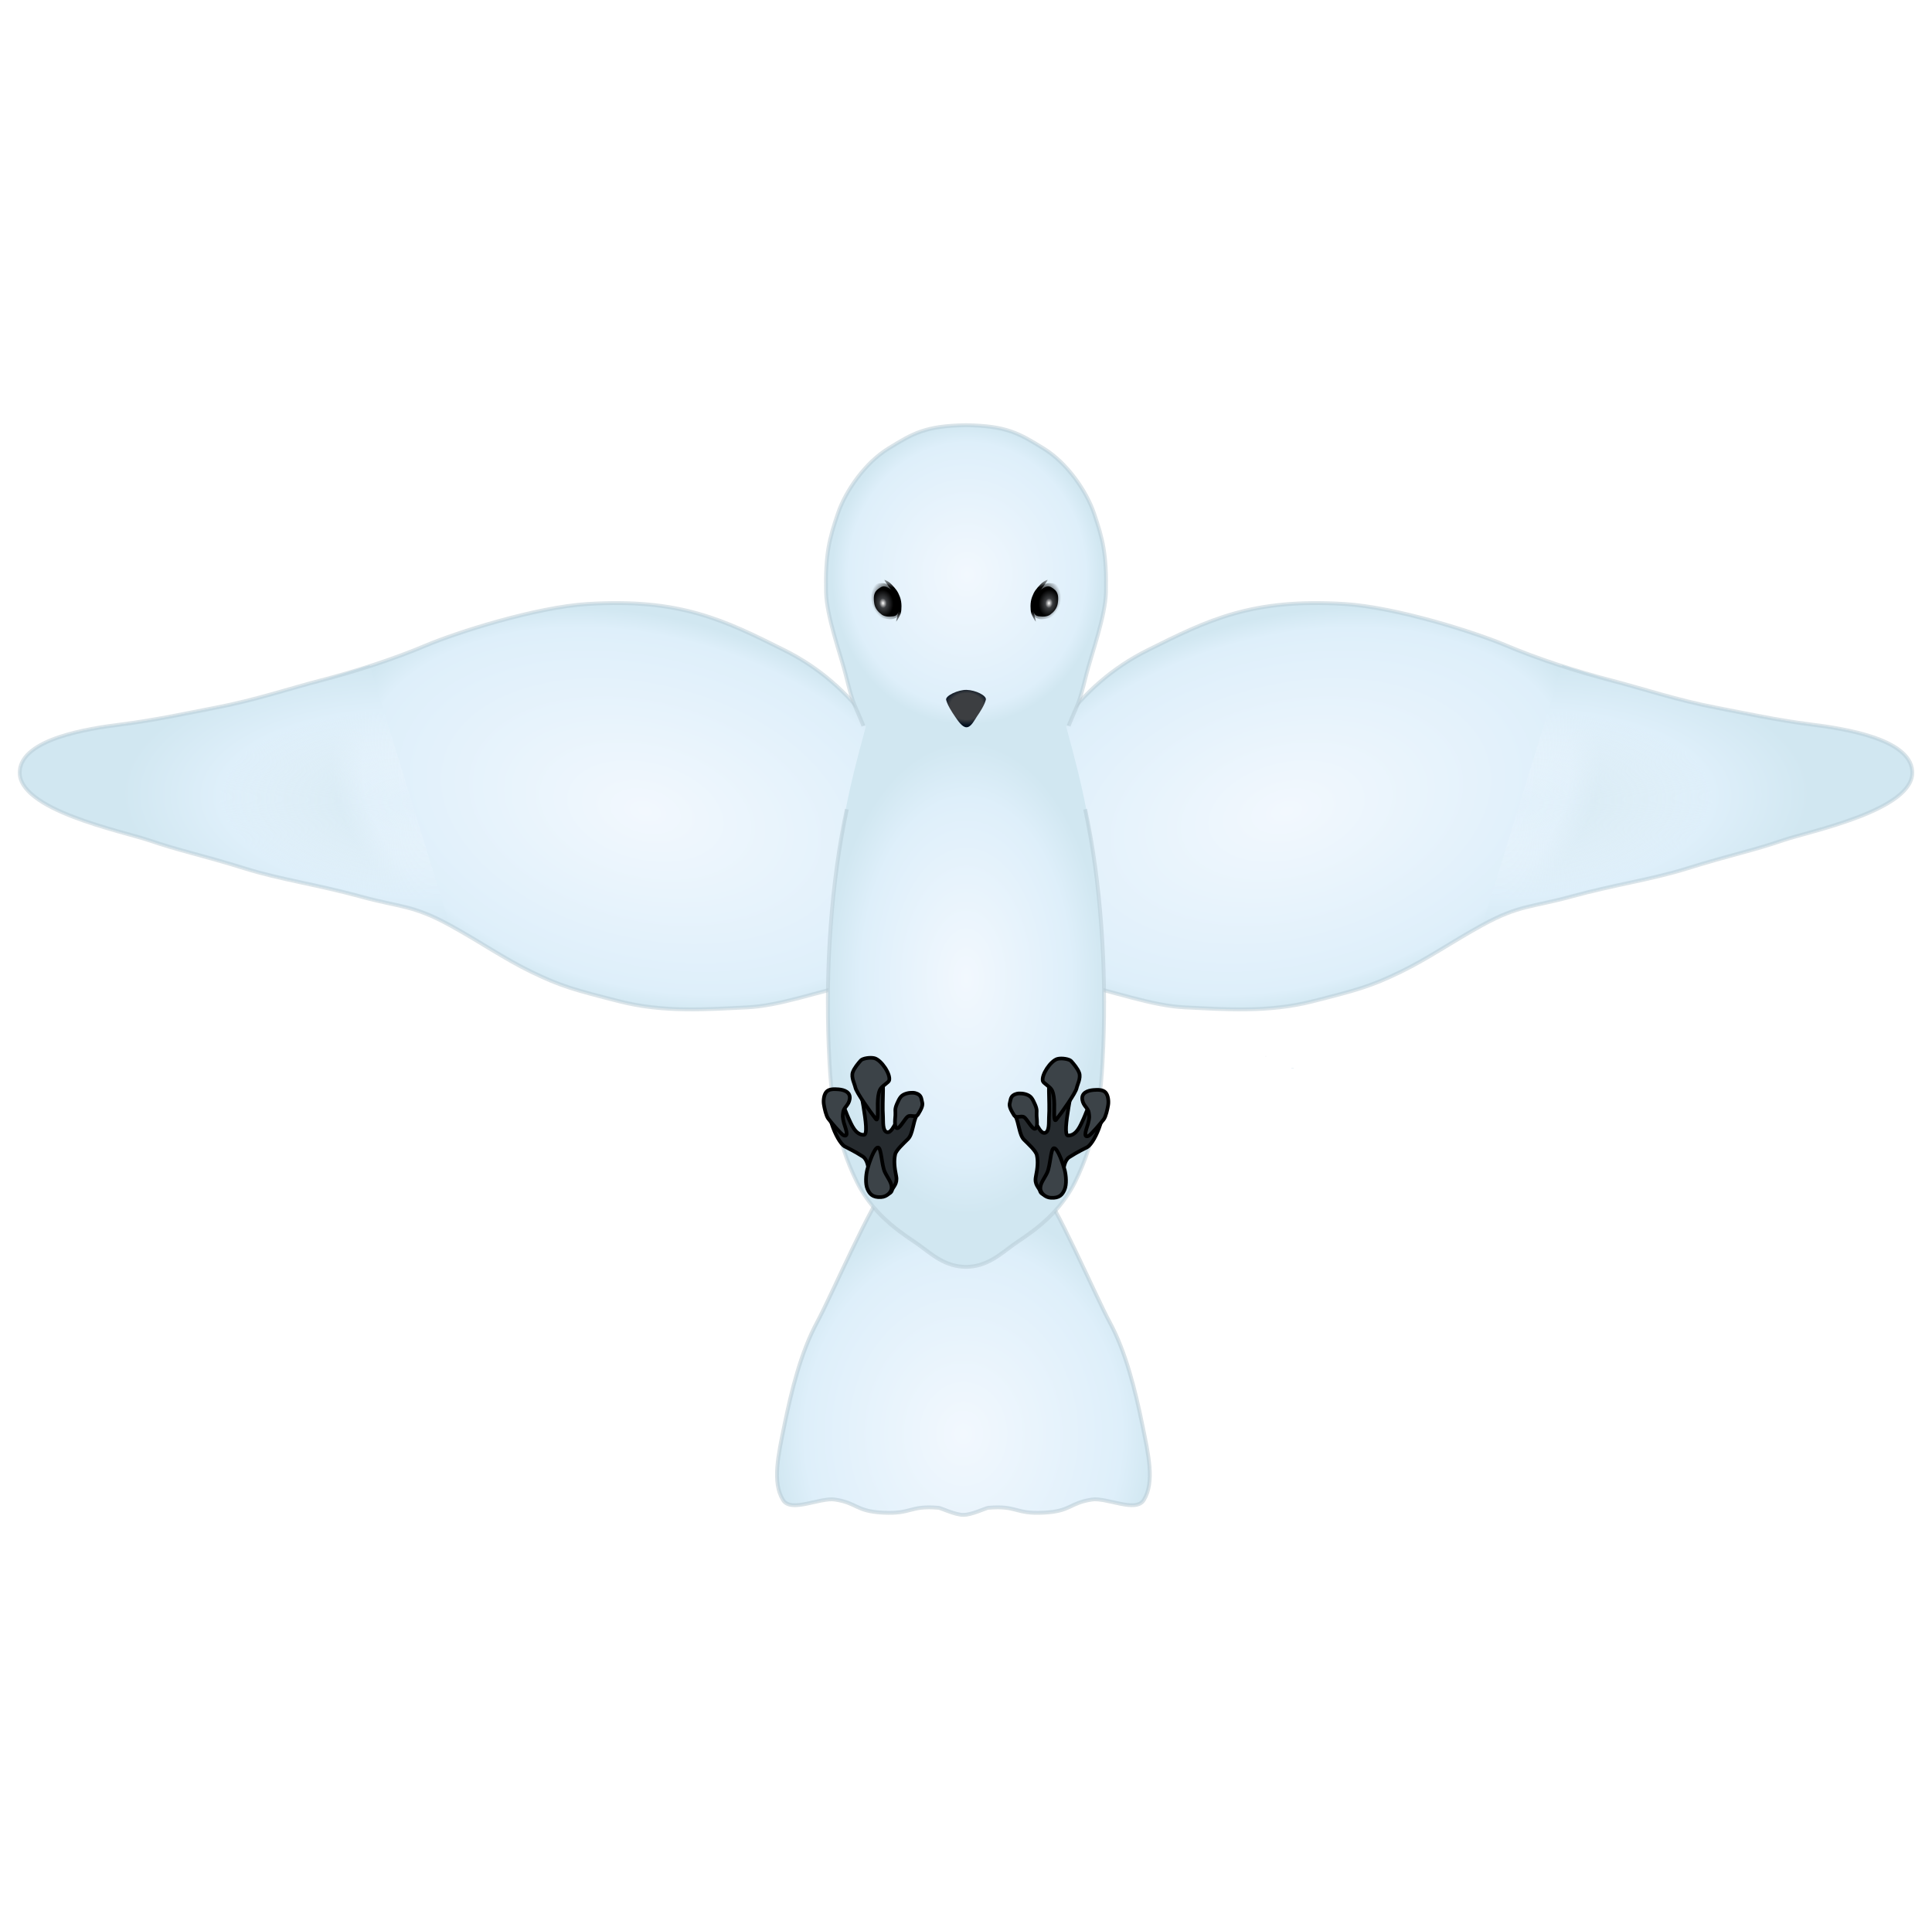
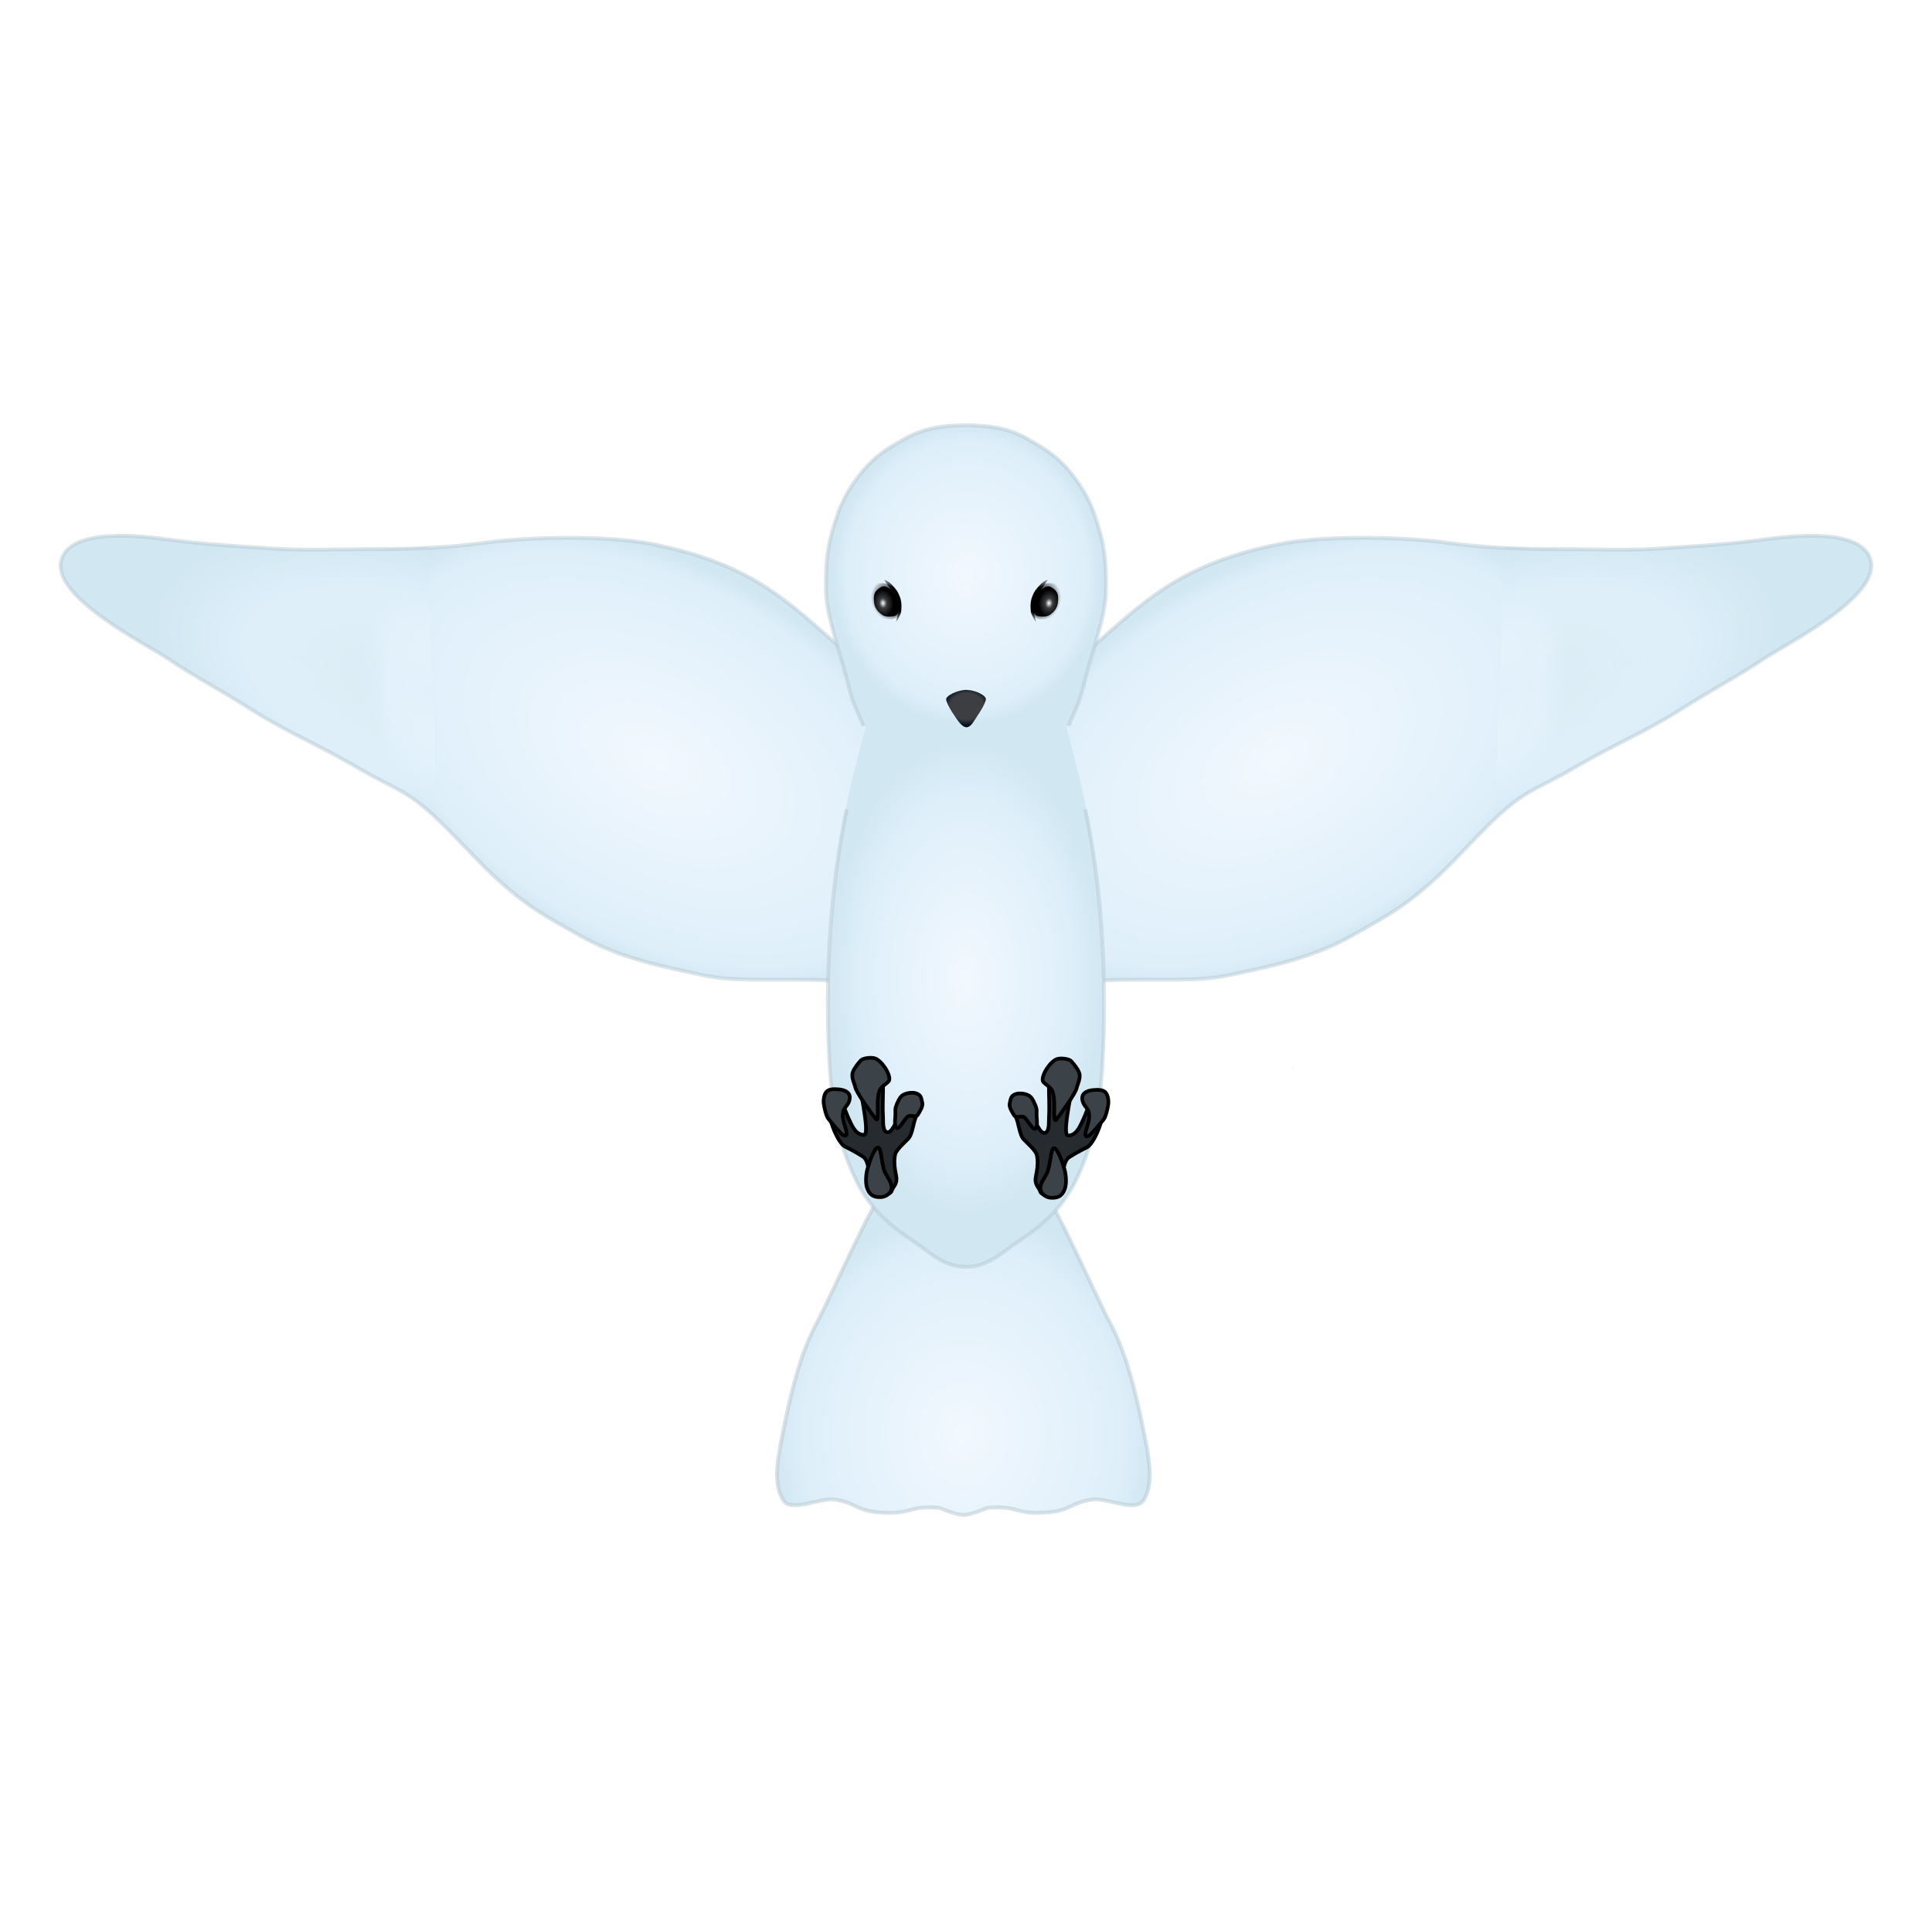
<svg xmlns="http://www.w3.org/2000/svg" viewBox="0 0 503.121 500">
  <defs>
    <radialGradient gradientUnits="userSpaceOnUse" cx="253.687" cy="128.74" r="5.2" id="gradient-2" gradientTransform="matrix(1.413894, -0.924171, 1.350087, 2.06551, -199.1093, 47.1054)">
      <stop offset="0" style="stop-color: rgb(15, 25, 34);" />
      <stop offset="1" style="stop-color: rgb(0, 0, 0); stop-opacity: 0;" />
    </radialGradient>
    <radialGradient gradientUnits="userSpaceOnUse" cx="271.202" cy="133.553" r="38.134" id="gradient-0" gradientTransform="matrix(0.923921, 0.003086, -0.003431, 1.027039, 1.736735, 11.61929)">
      <stop offset="0" style="stop-color: rgb(242, 248, 254);" />
      <stop offset="0.878" style="stop-color: rgb(222, 239, 250);" />
      <stop offset="1" style="stop-color: rgb(209, 231, 241);" />
    </radialGradient>
    <radialGradient gradientUnits="userSpaceOnUse" cx="253.687" cy="128.74" r="5.2" id="gradient-9" gradientTransform="matrix(1.352027, -0.883733, 1.291012, 1.975131, -259.1106, 153.7007)">
      <stop offset="0" style="stop-color: rgb(15, 25, 34);" />
      <stop offset="1" style="stop-color: rgb(0, 0, 0); stop-opacity: 0;" />
    </radialGradient>
    <radialGradient gradientUnits="userSpaceOnUse" cx="270.232" cy="161.54" r="5.422" id="gradient-8" gradientTransform="matrix(0.01374, 0.922944, -1.16349, 0.017322, 435.9924, -68.21899)">
      <stop offset="0" style="stop-color: rgb(60, 62, 65);" />
      <stop offset="0.684" style="stop-color: rgb(60, 62, 65);" />
      <stop offset="1" style="stop-color: rgb(0, 13, 29);" />
    </radialGradient>
    <radialGradient gradientUnits="userSpaceOnUse" cx="336.109" cy="78.612" r="3.737" id="gradient-1" gradientTransform="matrix(0.751825, -0.072507, 0.095996, 0.995382, 72.99894, 25.42184)">
      <stop offset="0" style="stop-color: rgb(255, 255, 255);" />
      <stop offset="0.359" style="stop-color: rgb(60, 62, 65);" />
      <stop offset="1" style="stop-color: rgba(0, 0, 0, 1)" />
    </radialGradient>
    <linearGradient gradientUnits="userSpaceOnUse" x1="338.81" y1="71.798" x2="338.81" y2="83.901" id="gradient-10" gradientTransform="matrix(0.952414, -0.304806, 0.303831, 0.949361, -11.587, 108.237)">
      <stop offset="0" style="stop-color: rgb(0, 0, 0); stop-opacity: 0.29;" />
      <stop offset="0.229" style="stop-color: rgb(0, 0, 0);" />
      <stop offset="0.497" style="stop-color: rgb(0, 0, 0);" />
      <stop offset="0.791" style="stop-color: rgb(0, 0, 0);" />
      <stop offset="1" style="stop-color: rgb(0, 0, 0); stop-opacity: 0.29;" />
    </linearGradient>
    <radialGradient gradientUnits="userSpaceOnUse" cx="335.623" cy="77.865" r="4.154" id="gradient-11" gradientTransform="matrix(-0.663268, -1.290179, 1.101055, -0.566045, 472.1426, 555.6057)">
      <stop offset="0" style="stop-color: rgb(0, 0, 0); stop-opacity: 0;" />
      <stop offset="0.612" style="stop-color: rgb(0, 0, 0); stop-opacity: 0.86;" />
      <stop offset="1" style="stop-color: rgb(0, 0, 0); stop-opacity: 0;" />
    </radialGradient>
    <radialGradient gradientUnits="userSpaceOnUse" cx="335.623" cy="77.865" r="4.154" id="gradient-4" gradientTransform="matrix(-0.663268, -1.290179, 1.101055, -0.566045, 472.1426, 555.6057)">
      <stop offset="0" style="stop-color: rgb(0, 0, 0); stop-opacity: 0;" />
      <stop offset="0.612" style="stop-color: rgb(0, 0, 0); stop-opacity: 0.86;" />
      <stop offset="1" style="stop-color: rgb(0, 0, 0); stop-opacity: 0;" />
    </radialGradient>
    <radialGradient gradientUnits="userSpaceOnUse" cx="336.109" cy="78.612" r="3.737" id="gradient-7" gradientTransform="matrix(0.751825, -0.072507, 0.095996, 0.995382, 72.99894, 25.42184)">
      <stop offset="0" style="stop-color: rgb(255, 255, 255);" />
      <stop offset="0.359" style="stop-color: rgb(60, 62, 65);" />
      <stop offset="1" style="stop-color: rgba(0, 0, 0, 1)" />
    </radialGradient>
    <radialGradient gradientUnits="userSpaceOnUse" cx="253.687" cy="128.74" r="5.2" id="gradient-12" gradientTransform="matrix(1.413894, -0.924171, 1.350087, 2.06551, -199.1093, 47.1054)">
      <stop offset="0" style="stop-color: rgb(15, 25, 34);" />
      <stop offset="1" style="stop-color: rgb(0, 0, 0); stop-opacity: 0;" />
    </radialGradient>
    <linearGradient gradientUnits="userSpaceOnUse" x1="338.81" y1="71.798" x2="338.81" y2="83.901" id="gradient-13" gradientTransform="matrix(0.952414, -0.304806, 0.303831, 0.949361, -11.587, 108.237)">
      <stop offset="0" style="stop-color: rgb(0, 0, 0); stop-opacity: 0.29;" />
      <stop offset="0.229" style="stop-color: rgb(0, 0, 0);" />
      <stop offset="0.497" style="stop-color: rgb(0, 0, 0);" />
      <stop offset="0.791" style="stop-color: rgb(0, 0, 0);" />
      <stop offset="1" style="stop-color: rgb(0, 0, 0); stop-opacity: 0.29;" />
    </linearGradient>
    <radialGradient gradientUnits="userSpaceOnUse" cx="441.297" cy="174.99" r="115.994" id="gradient-3" gradientTransform="matrix(0.728172, -0.18355, 0.111585, 0.442675, 101.3519, 176.0893)">
      <stop offset="0" style="stop-color: rgba(242, 248, 254, 1)" />
      <stop offset="0.9" style="stop-color: rgb(222, 239, 250);" />
      <stop offset="1" style="stop-color: rgb(209, 231, 241);" />
    </radialGradient>
    <radialGradient gradientUnits="userSpaceOnUse" cx="539.005" cy="188.98" r="115.994" id="gradient-5" gradientTransform="matrix(0.70533, -0.032156, 0.014784, 0.324336, 120.0265, 126.6446)">
      <stop offset="0" style="stop-color: rgb(242, 248, 254); stop-opacity: 0;" />
      <stop offset="0.676" style="stop-color: rgb(222, 239, 250);" />
      <stop offset="1" style="stop-color: rgb(209, 231, 241);" />
    </radialGradient>
    <radialGradient gradientUnits="userSpaceOnUse" cx="441.297" cy="174.99" r="115.994" id="gradient-6" gradientTransform="matrix(0.728172, 0.18355, 0.111585, -0.442675, -182.0765, 166.3417)">
      <stop offset="0" style="stop-color: rgba(242, 248, 254, 1)" />
      <stop offset="0.9" style="stop-color: rgb(222, 239, 250);" />
      <stop offset="1" style="stop-color: rgb(209, 231, 241);" />
    </radialGradient>
    <radialGradient gradientUnits="userSpaceOnUse" cx="539.005" cy="188.98" r="115.994" id="gradient-14" gradientTransform="matrix(0.70533, 0.032156, 0.014784, -0.324336, -278.2968, 209.759)">
      <stop offset="0" style="stop-color: rgb(242, 248, 254); stop-opacity: 0;" />
      <stop offset="0.676" style="stop-color: rgb(222, 239, 250);" />
      <stop offset="1" style="stop-color: rgb(209, 231, 241);" />
    </radialGradient>
    <radialGradient gradientUnits="userSpaceOnUse" cx="249.857" cy="285.926" r="35.819" id="gradient-18" gradientTransform="matrix(0, -1.718588, 1.000014, 0, -34.32544, 684.2351)">
      <stop offset="0" style="stop-color: rgba(242, 248, 254, 1)" />
      <stop offset="0.763" style="stop-color: rgb(222, 239, 250);" />
      <stop offset="1" style="stop-color: rgb(209, 231, 241);" />
    </radialGradient>
    <radialGradient gradientUnits="userSpaceOnUse" cx="250.841" cy="372.163" r="48.544" id="gradient-15" gradientTransform="matrix(1.025808, 0, 0, 1.216722, -6.428789, -79.31581)">
      <stop offset="0" style="stop-color: rgb(242, 248, 254);" />
      <stop offset="0.829" style="stop-color: rgb(222, 239, 250);" />
      <stop offset="1" style="stop-color: rgb(209, 231, 241);" />
    </radialGradient>
  </defs>
  <path style="stroke: rgb(183, 202, 212); stroke-opacity: 0.54; fill: url(#gradient-15);" d="M 269.719 307.064 C 275.221 313.91 285.127 337.261 288.998 344.425 C 293.196 352.194 295.629 362.124 297.443 370.928 C 299.089 378.918 300.735 386.027 297.869 390.698 C 295.777 394.107 288.247 389.978 284.295 390.594 C 278.414 391.51 278.996 393.623 271.881 394.003 C 264.219 394.412 264.995 392.085 257.362 392.733 C 256.708 392.788 252.99 394.619 250.887 394.576 C 248.785 394.619 245.067 392.788 244.413 392.733 C 236.78 392.085 237.556 394.412 229.894 394.003 C 222.779 393.623 223.361 391.51 217.48 390.594 C 213.528 389.978 205.998 394.107 203.906 390.698 C 201.04 386.027 202.686 378.918 204.332 370.928 C 206.146 362.124 208.579 352.194 212.777 344.425 C 216.648 337.261 226.554 313.91 232.056 307.064 L 269.719 307.064 Z">
    </path>
  <g transform="matrix(0.956244, 0, 0, 0.956244, -87.81125, 46.27667)" style="">
-     <path style="stroke-opacity: 0.5; stroke-width: 1.046px; fill: url(#gradient-6);" d="M 97.36 193.532 C 103.959 202.415 111.484 208.984 120.89 213.692 C 137.485 221.997 149.361 227.856 174.525 226.307 C 188.665 225.438 210.242 218.533 218.541 215.021 C 227.131 211.387 237.388 208.032 247.536 205.394 C 255.889 203.223 264.946 200.156 275.658 198.092 C 283.682 196.546 292.567 194.619 301.598 193.487 C 310.714 192.343 328.484 189.577 329.165 180.834 C 329.995 170.167 301.104 164.383 294.028 161.953 C 285.458 159.011 279.893 158.019 267.97 154.298 C 257.961 151.176 248.45 149.947 236.109 146.559 C 225.704 143.702 222.095 144.333 212.089 138.836 C 203.684 134.218 197.322 129.741 189.968 126.157 C 181.687 122.121 177.918 121.141 165.78 118.049 C 153.643 114.957 141.735 115.917 131.2 116.422 C 122.014 116.861 112.771 120.495 97.194 124.069" transform="matrix(-1, 0, 0, -1, 426.3765, 342.4304)">
-       </path>
-     <path style="stroke-opacity: 0.5; stroke-width: 1.046px; fill: url(#gradient-14);" d="M 118.954 203.594 C 123.429 202.151 128.046 200.745 132.641 199.367 C 140.908 196.888 150.051 194.129 160.763 192.065 C 168.787 190.519 177.672 188.592 186.703 187.46 C 195.819 186.316 213.589 183.55 214.27 174.807 C 215.1 164.14 186.209 158.356 179.133 155.926 C 170.563 152.984 164.998 151.992 153.075 148.271 C 143.066 145.149 133.555 143.92 121.214 140.532 C 110.809 137.675 107.2 138.306 97.194 132.809" transform="matrix(-1, 0, 0, -1, 311.4815, 336.403)">
-       </path>
-     <path style="stroke-opacity: 0.5; stroke-width: 1.046px; fill: none; stroke: rgb(183, 202, 212);" d="M 97.36 193.532 C 103.959 202.415 111.484 208.984 120.89 213.692 C 137.485 221.997 149.361 227.856 174.525 226.307 C 188.665 225.438 210.242 218.533 218.541 215.021 C 227.131 211.387 237.388 208.032 247.536 205.394 C 255.889 203.223 264.946 200.156 275.658 198.092 C 283.682 196.546 292.567 194.619 301.598 193.487 C 310.714 192.343 328.484 189.577 329.165 180.834 C 329.995 170.167 301.104 164.383 294.028 161.953 C 285.458 159.011 279.893 158.019 267.97 154.298 C 257.961 151.176 248.45 149.947 236.109 146.559 C 225.704 143.702 222.095 144.333 212.089 138.836 C 203.684 134.218 197.322 129.741 189.968 126.157 C 181.687 122.121 177.918 121.141 165.78 118.049 C 153.643 114.957 141.735 115.917 131.2 116.422 C 122.014 116.861 112.771 120.495 97.194 124.069" transform="matrix(-1, 0, 0, -1, 426.3765, 342.4304)">
-       </path>
-     <path style="stroke-opacity: 0.5; stroke-width: 1.046px; fill: url(#gradient-3);" d="M 380.785 148.898 C 387.384 140.015 394.909 133.446 404.315 128.738 C 420.91 120.433 432.786 114.574 457.95 116.123 C 472.09 116.992 493.667 123.897 501.966 127.409 C 510.556 131.043 520.813 134.398 530.961 137.036 C 539.314 139.207 548.371 142.274 559.083 144.338 C 567.107 145.884 575.992 147.811 585.023 148.943 C 594.139 150.087 611.909 152.853 612.59 161.596 C 613.42 172.263 584.529 178.047 577.453 180.477 C 568.883 183.419 563.318 184.411 551.395 188.132 C 541.386 191.254 531.875 192.483 519.534 195.871 C 509.129 198.728 505.52 198.097 495.514 203.594 C 487.109 208.212 480.747 212.689 473.393 216.273 C 465.112 220.309 461.343 221.289 449.205 224.381 C 437.068 227.473 425.16 226.513 414.625 226.008 C 405.439 225.569 396.196 221.935 380.619 218.361">
-       </path>
-     <path style="stroke-opacity: 0.5; stroke-width: 1.046px; fill: url(#gradient-5);" d="M 517.274 132.809 C 521.749 134.252 526.366 135.658 530.961 137.036 C 539.228 139.515 548.371 142.274 559.083 144.338 C 567.107 145.884 575.992 147.811 585.023 148.943 C 594.139 150.087 611.909 152.853 612.59 161.596 C 613.42 172.263 584.529 178.047 577.453 180.477 C 568.883 183.419 563.318 184.411 551.395 188.132 C 541.386 191.254 531.875 192.483 519.534 195.871 C 509.129 198.728 505.52 198.097 495.514 203.594">
-       </path>
-     <path style="stroke-opacity: 0.5; stroke-width: 1.046px; fill: none; stroke: rgb(183, 202, 212);" d="M 380.785 148.898 C 387.384 140.015 394.909 133.446 404.315 128.738 C 420.91 120.433 432.786 114.574 457.95 116.123 C 472.09 116.992 493.667 123.897 501.966 127.409 C 510.556 131.043 520.813 134.398 530.961 137.036 C 539.314 139.207 548.371 142.274 559.083 144.338 C 567.107 145.884 575.992 147.811 585.023 148.943 C 594.139 150.087 611.909 152.853 612.59 161.596 C 613.42 172.263 584.529 178.047 577.453 180.477 C 568.883 183.419 563.318 184.411 551.395 188.132 C 541.386 191.254 531.875 192.483 519.534 195.871 C 509.129 198.728 505.52 198.097 495.514 203.594 C 487.109 208.212 480.747 212.689 473.393 216.273 C 465.112 220.309 461.343 221.289 449.205 224.381 C 437.068 227.473 425.16 226.513 414.625 226.008 C 405.439 225.569 396.196 221.935 380.619 218.361">
-       </path>
+     <g transform="matrix(0.965926, 0.258819, -0.258819, 0.965926, 56.58409, -77.4795)">
+       <path style="stroke-opacity: 0.5; stroke-width: 1.046px; fill: url(#gradient-6);" d="M 97.36 193.532 C 103.959 202.415 111.484 208.984 120.89 213.692 C 137.485 221.997 149.361 227.856 174.525 226.307 C 188.665 225.438 210.242 218.533 218.541 215.021 C 227.131 211.387 237.388 208.032 247.536 205.394 C 255.889 203.223 264.946 200.156 275.658 198.092 C 283.682 196.546 292.567 194.619 301.598 193.487 C 310.714 192.343 328.484 189.577 329.165 180.834 C 329.995 170.167 301.104 164.383 294.028 161.953 C 285.458 159.011 279.893 158.019 267.97 154.298 C 257.961 151.176 248.45 149.947 236.109 146.559 C 225.704 143.702 222.095 144.333 212.089 138.836 C 203.684 134.218 197.322 129.741 189.968 126.157 C 181.687 122.121 177.918 121.141 165.78 118.049 C 153.643 114.957 141.735 115.917 131.2 116.422 C 122.014 116.861 112.771 120.495 97.194 124.069" transform="matrix(-1, 0, 0, -1, 426.3765, 342.4304)">
+         </path>
+       <path style="stroke-opacity: 0.5; stroke-width: 1.046px; fill: url(#gradient-14);" d="M 118.954 203.594 C 123.429 202.151 128.046 200.745 132.641 199.367 C 140.908 196.888 150.051 194.129 160.763 192.065 C 168.787 190.519 177.672 188.592 186.703 187.46 C 195.819 186.316 213.589 183.55 214.27 174.807 C 215.1 164.14 186.209 158.356 179.133 155.926 C 170.563 152.984 164.998 151.992 153.075 148.271 C 143.066 145.149 133.555 143.92 121.214 140.532 C 110.809 137.675 107.2 138.306 97.194 132.809" transform="matrix(-1, 0, 0, -1, 311.4815, 336.403)">
+         </path>
+       <path style="stroke-opacity: 0.5; stroke-width: 1.046px; fill: none; stroke: rgb(183, 202, 212);" d="M 97.36 193.532 C 103.959 202.415 111.484 208.984 120.89 213.692 C 137.485 221.997 149.361 227.856 174.525 226.307 C 188.665 225.438 210.242 218.533 218.541 215.021 C 227.131 211.387 237.388 208.032 247.536 205.394 C 255.889 203.223 264.946 200.156 275.658 198.092 C 283.682 196.546 292.567 194.619 301.598 193.487 C 310.714 192.343 328.484 189.577 329.165 180.834 C 329.995 170.167 301.104 164.383 294.028 161.953 C 285.458 159.011 279.893 158.019 267.97 154.298 C 257.961 151.176 248.45 149.947 236.109 146.559 C 225.704 143.702 222.095 144.333 212.089 138.836 C 203.684 134.218 197.322 129.741 189.968 126.157 C 181.687 122.121 177.918 121.141 165.78 118.049 C 153.643 114.957 141.735 115.917 131.2 116.422 C 122.014 116.861 112.771 120.495 97.194 124.069" transform="matrix(-1, 0, 0, -1, 426.3765, 342.4304)">
+         </path>
+     </g>
+     <g transform="matrix(0.965926, -0.258819, 0.258819, 0.965926, -32.39823, 106.231)">
+       <path style="stroke-opacity: 0.5; stroke-width: 1.046px; fill: url(#gradient-3);" d="M 380.785 148.898 C 387.384 140.015 394.909 133.446 404.315 128.738 C 420.91 120.433 432.786 114.574 457.95 116.123 C 472.09 116.992 493.667 123.897 501.966 127.409 C 510.556 131.043 520.813 134.398 530.961 137.036 C 539.314 139.207 548.371 142.274 559.083 144.338 C 567.107 145.884 575.992 147.811 585.023 148.943 C 594.139 150.087 611.909 152.853 612.59 161.596 C 613.42 172.263 584.529 178.047 577.453 180.477 C 568.883 183.419 563.318 184.411 551.395 188.132 C 541.386 191.254 531.875 192.483 519.534 195.871 C 509.129 198.728 505.52 198.097 495.514 203.594 C 487.109 208.212 480.747 212.689 473.393 216.273 C 465.112 220.309 461.343 221.289 449.205 224.381 C 437.068 227.473 425.16 226.513 414.625 226.008 C 405.439 225.569 396.196 221.935 380.619 218.361">
+         </path>
+       <path style="stroke-opacity: 0.5; stroke-width: 1.046px; fill: url(#gradient-5);" d="M 517.274 132.809 C 521.749 134.252 526.366 135.658 530.961 137.036 C 539.228 139.515 548.371 142.274 559.083 144.338 C 567.107 145.884 575.992 147.811 585.023 148.943 C 594.139 150.087 611.909 152.853 612.59 161.596 C 613.42 172.263 584.529 178.047 577.453 180.477 C 568.883 183.419 563.318 184.411 551.395 188.132 C 541.386 191.254 531.875 192.483 519.534 195.871 C 509.129 198.728 505.52 198.097 495.514 203.594">
+         </path>
+       <path style="stroke-opacity: 0.5; stroke-width: 1.046px; fill: none; stroke: rgb(183, 202, 212);" d="M 380.785 148.898 C 387.384 140.015 394.909 133.446 404.315 128.738 C 420.91 120.433 432.786 114.574 457.95 116.123 C 472.09 116.992 493.667 123.897 501.966 127.409 C 510.556 131.043 520.813 134.398 530.961 137.036 C 539.314 139.207 548.371 142.274 559.083 144.338 C 567.107 145.884 575.992 147.811 585.023 148.943 C 594.139 150.087 611.909 152.853 612.59 161.596 C 613.42 172.263 584.529 178.047 577.453 180.477 C 568.883 183.419 563.318 184.411 551.395 188.132 C 541.386 191.254 531.875 192.483 519.534 195.871 C 509.129 198.728 505.52 198.097 495.514 203.594 C 487.109 208.212 480.747 212.689 473.393 216.273 C 465.112 220.309 461.343 221.289 449.205 224.381 C 437.068 227.473 425.16 226.513 414.625 226.008 C 405.439 225.569 396.196 221.935 380.619 218.361">
+         </path>
+     </g>
  </g>
  <g>
    <path style="fill: url(#gradient-18);" d="M 227.919 179.692 C 226.185 187.778 221.557 201.486 219.208 216.706 C 216.001 237.486 215.278 260.68 215.75 272.495 C 216.281 285.788 217.404 296.382 223.122 307.918 C 227.823 317.401 236.29 322.106 239.286 324.305 C 242.566 326.712 246.155 329.975 251.561 329.975 C 256.966 329.975 260.555 326.712 263.835 324.305 C 266.831 322.106 275.298 317.401 279.999 307.918 C 285.717 296.382 286.84 285.788 287.371 272.495 C 287.843 260.68 287.12 237.486 283.913 216.706 C 281.564 201.486 276.936 187.778 275.202 179.692">
      </path>
    <path style="stroke: rgb(183, 202, 212); fill: none; stroke-opacity: 0.5;" d="M 220.53 329.975 C 216.429 310.85 214.992 288.734 215.809 268.265 C 216.34 254.972 217.463 244.378 223.181 232.842 C 227.882 223.359 236.349 218.654 239.345 216.455 C 242.625 214.048 246.214 210.785 251.56 210.785 C 256.907 210.785 260.496 214.048 263.776 216.455 C 266.772 218.654 275.239 223.359 279.94 232.842 C 285.658 244.378 286.781 254.972 287.312 268.265 C 288.129 288.734 286.692 310.85 282.591 329.975" transform="matrix(-1, 0, 0, -1, 503.121, 540.76)">
      </path>
  </g>
  <path style="fill: url(#gradient-0); stroke-opacity: 0.5; stroke: rgb(183, 202, 212);" d="M 224.847 189.068 C 222.275 182.662 222.4 184.425 220.24 175.759 C 218.982 170.711 215.247 160.539 215.12 154.259 C 214.92 144.271 215.923 140.512 218.194 133.783 C 220.18 127.898 225.277 120.557 231.321 116.834 C 237.764 112.866 240.951 110.918 251.561 110.747 C 262.17 110.918 265.358 112.866 271.801 116.834 C 277.845 120.557 282.942 127.898 284.928 133.783 C 287.199 140.512 288.202 144.271 288.001 154.259 C 287.875 160.539 284.14 170.711 282.882 175.759 C 280.722 184.425 280.847 182.662 278.275 189.068">
    </path>
  <g transform="matrix(0.956244, 0, 0, 0.956244, -88.70991, 81.27667)" style="">
    <g>
      <path style="stroke-width: 0px; stroke: rgb(0, 0, 0); fill: url(#gradient-11); fill-opacity: 0.7;" d="M 333.498 83.458 C 332.365 83.272 330.725 81.858 330.251 80.917 C 329.758 79.938 329.598 79.558 329.457 78.194 C 329.309 76.768 329.512 76.069 330.29 74.96 C 330.921 74.062 331.94 73.845 332.921 73.835 C 333.956 73.824 334.698 74.138 335.412 74.715 C 336.141 75.304 336.315 75.78 337.006 76.732 C 337.444 77.337 337.75 79.195 337.717 80.575 C 337.69 81.655 337.43 83.041 336.653 83.369 C 335.462 83.872 334.887 83.688 333.498 83.458 Z">
        </path>
      <path d="M 334.718 75.127 C 336.196 75.914 336.584 76.655 336.982 77.371 C 337.38 78.087 337.612 79.537 337.644 80.518 C 337.678 81.564 337.218 82.709 336.157 82.855 C 335.012 83.012 333.77 83.037 332.929 82.434 C 332.062 81.813 331.031 80.815 330.836 79.268 C 330.65 77.797 330.614 76.323 331.987 75.388 C 332.836 74.81 333.296 74.371 334.718 75.127 Z" style="paint-order: fill; fill-rule: nonzero; stroke: url(#gradient-2); stroke-width: 0px; fill: url(#gradient-1);">
        </path>
      <path d="M 333.696 72.94 C 334.317 73.171 335.019 73.616 335.539 74.165 C 336.784 75.48 337.265 76.074 337.843 77.591 C 338.133 78.352 338.267 79.219 338.269 80.124 C 338.27 80.762 338.217 81.533 338.085 82.038 C 337.953 82.543 337.009 84.231 336.852 84.316 C 336.695 84.402 337.431 81.923 337.402 81.52 C 337.367 81.032 337.398 80.59 337.366 80.166 C 337.304 79.323 337.042 78.501 336.783 77.82 C 336.262 76.454 333.075 72.709 333.696 72.94 Z" style="fill: url(#gradient-10);">
        </path>
    </g>
    <g transform="matrix(-1, 0, 0, 1, 711.6812, 0)">
      <path style="stroke-width: 0px; stroke: rgb(0, 0, 0); fill-opacity: 0.7; fill: url(#gradient-4);" d="M 333.498 83.458 C 332.365 83.272 330.725 81.858 330.251 80.917 C 329.758 79.938 329.598 79.558 329.457 78.194 C 329.309 76.768 329.512 76.069 330.29 74.96 C 330.921 74.062 331.94 73.845 332.921 73.835 C 333.956 73.824 334.698 74.138 335.412 74.715 C 336.141 75.304 336.315 75.78 337.006 76.732 C 337.444 77.337 337.75 79.195 337.717 80.575 C 337.69 81.655 337.43 83.041 336.653 83.369 C 335.462 83.872 334.887 83.688 333.498 83.458 Z">
        </path>
      <path d="M 334.718 75.127 C 336.196 75.914 336.584 76.655 336.982 77.371 C 337.38 78.087 337.612 79.537 337.644 80.518 C 337.678 81.564 337.218 82.709 336.157 82.855 C 335.012 83.012 333.77 83.037 332.929 82.434 C 332.062 81.813 331.031 80.815 330.836 79.268 C 330.65 77.797 330.614 76.323 331.987 75.388 C 332.836 74.81 333.296 74.371 334.718 75.127 Z" style="paint-order: fill; fill-rule: nonzero; stroke-width: 0px; fill: url(#gradient-7); stroke: url(#gradient-12);">
        </path>
      <path d="M 333.696 72.94 C 334.317 73.171 335.019 73.616 335.539 74.165 C 336.784 75.48 337.265 76.074 337.843 77.591 C 338.133 78.352 338.267 79.219 338.269 80.124 C 338.27 80.762 338.217 81.533 338.085 82.038 C 337.953 82.543 337.009 84.231 336.852 84.316 C 336.695 84.402 337.431 81.923 337.402 81.52 C 337.367 81.032 337.398 80.59 337.366 80.166 C 337.304 79.323 337.042 78.501 336.783 77.82 C 336.262 76.454 333.075 72.709 333.696 72.94 Z" style="fill: url(#gradient-13);">
        </path>
    </g>
  </g>
  <path d="M 251.704 189.435 C 250.599 189.451 249.516 187.828 248.71 186.653 C 247.82 185.355 246.755 183.688 246.393 182.314 C 246.106 181.219 249.555 179.64 251.701 179.693 C 254.07 179.752 257.013 181.192 256.726 182.286 C 256.364 183.661 255.299 185.327 254.409 186.625 C 253.754 187.58 252.891 189.418 251.704 189.435 Z" style="paint-order: fill; fill-rule: nonzero; stroke-width: 0px; stroke: url(#gradient-9); fill: url(#gradient-8);">
    </path>
  <g transform="matrix(0.956244, 0, 0, 0.956244, -88.67284, 75.27667)" style="">
    <g transform="matrix(1, 0, 0, 1, 89.04111, 6.78589)">
      <path style="stroke: rgb(0, 0, 0); fill: rgb(38, 43, 47);" d="M 291.837 239.345 C 290.556 240.452 287.334 240.426 286.928 238.918 C 286.667 237.956 285.333 237.192 285.776 235.019 C 286.258 232.65 286.431 230.826 286.051 229.127 C 285.785 227.931 283.668 226.038 282.551 224.916 C 281.231 223.589 281.249 220.541 280.186 218.414 C 280.032 218.109 278.86 215.076 279.283 214.653 C 279.806 214.132 280.525 212.854 282.126 213.036 C 282.745 213.105 284.736 219.144 285.61 220.261 C 286.381 221.248 287.148 223.35 288.278 223.068 C 289.553 222.749 289.278 220.038 289.355 218.901 C 289.671 214.14 288.812 208.279 289.989 207.8 C 291.843 207.047 294.377 205.227 295.959 207.785 C 296.417 208.522 292.6 223.786 294.556 223.806 C 296.937 223.828 297.943 220.981 298.806 219.166 C 299.694 217.3 300.674 212.962 303.334 214.732 C 305.6 216.238 302.165 225.553 299.775 226.968 C 299.393 227.194 297.198 228.185 294.891 229.685 C 292.334 231.347 293.832 237.622 291.837 239.345 Z">
        </path>
      <path style="stroke: rgb(0, 0, 0); fill: rgb(60, 67, 72);" d="M 287.693 208.992 C 287.206 207.335 289.806 203.426 291.677 202.929 C 292.844 202.62 294.893 202.969 295.393 203.517 C 296.091 204.282 297.222 205.65 297.599 206.756 C 298.08 208.172 297.072 209.95 296.895 210.868 C 296.628 212.243 292.776 217.638 291.321 219.482 C 290.547 220.462 290.85 216.611 290.81 215.244 C 290.771 213.888 290.684 212.574 290.186 211.5 C 289.735 210.525 287.858 209.551 287.693 208.992 Z">
        </path>
      <path style="stroke: rgb(0, 0, 0); fill: rgb(60, 67, 72);" d="M 298.438 214.055 C 298.141 212.152 299.916 211.536 301.461 211.404 C 302.805 211.29 304.125 211.313 304.796 212.103 C 305.483 212.912 305.645 214.442 305.477 215.488 C 305.285 216.673 304.838 218.621 304.29 219.358 C 303.617 220.261 300.755 223.641 300.131 223.908 C 298.405 224.647 299.741 221.591 300.008 220.551 C 300.445 218.84 300.355 218.592 300.198 217.523 C 300.017 216.29 298.706 215.775 298.438 214.055 Z">
        </path>
      <path style="stroke: rgb(0, 0, 0); fill: rgb(60, 67, 72);" d="M 278.706 214.868 C 278.969 214.071 278.771 212.876 280.573 212.421 C 281.298 212.238 282.631 212.312 283.616 212.784 C 284.456 213.187 284.85 213.714 285.559 215.345 C 286.269 216.976 285.904 217.33 285.995 218.5 C 286.1 219.847 286.315 221.81 285.522 221.977 C 284.798 222.129 283.26 219.147 282.574 218.784 C 281.593 218.264 280.453 219.293 279.789 218.179 C 279.061 216.959 278.39 215.825 278.706 214.868 Z">
        </path>
      <path style="stroke: rgb(0, 0, 0); fill: rgb(60, 67, 72);" d="M 288.855 233.94 C 289.756 232.055 289.793 227.381 290.687 227.244 C 291.718 227.084 293.295 231.824 293.66 233.303 C 293.999 234.689 294.231 237.11 293.586 238.57 C 293.022 239.852 292.236 240.894 289.893 240.757 C 288.279 240.664 287.042 239.408 287.01 238.225 C 286.97 236.774 288.086 235.546 288.855 233.94 Z">
        </path>
    </g>
    <g transform="matrix(1, 0, 0, 1, 89.04111, 6.78589)">
      <path style="stroke: rgb(0, 0, 0); fill: rgb(38, 43, 47);" d="M 242.092 207.055 C 240.811 205.948 237.589 205.974 237.183 207.482 C 236.922 208.444 235.588 209.208 236.031 211.381 C 236.513 213.75 236.686 215.574 236.306 217.273 C 236.04 218.469 233.923 220.362 232.806 221.484 C 231.486 222.811 231.504 225.859 230.441 227.986 C 230.287 228.291 229.115 231.324 229.538 231.747 C 230.061 232.268 230.78 233.546 232.381 233.364 C 233 233.295 234.991 227.256 235.865 226.139 C 236.636 225.152 237.403 223.05 238.533 223.332 C 239.808 223.651 239.533 226.362 239.61 227.499 C 239.926 232.26 239.067 238.121 240.244 238.6 C 242.098 239.353 244.632 241.173 246.214 238.615 C 246.672 237.878 242.855 222.614 244.811 222.594 C 247.192 222.572 248.198 225.419 249.061 227.234 C 249.949 229.1 250.929 233.438 253.589 231.668 C 255.855 230.162 252.42 220.847 250.03 219.432 C 249.648 219.206 247.453 218.215 245.146 216.715 C 242.589 215.053 244.087 208.778 242.092 207.055 Z" transform="matrix(-1, 0, 0, -1, 483.7764, 446.2139)">
        </path>
      <path style="stroke: rgb(0, 0, 0); fill: rgb(60, 67, 72);" d="M 235.853 213.275 C 235.366 214.932 237.966 218.841 239.837 219.338 C 241.004 219.647 243.053 219.298 243.553 218.75 C 244.251 217.985 245.382 216.617 245.759 215.511 C 246.24 214.095 245.232 212.317 245.055 211.399 C 244.788 210.024 240.936 204.629 239.481 202.785 C 238.707 201.805 239.01 205.656 238.97 207.023 C 238.931 208.379 238.844 209.693 238.346 210.767 C 237.895 211.742 236.018 212.716 235.853 213.275 Z" transform="matrix(-1, 0, 0, -1, 481.6812, 422.0809)">
        </path>
      <path style="stroke: rgb(0, 0, 0); fill: rgb(60, 67, 72);" d="M 228.016 221.135 C 227.719 223.038 229.494 223.654 231.039 223.786 C 232.383 223.9 233.703 223.877 234.374 223.087 C 235.061 222.278 235.223 220.748 235.055 219.702 C 234.863 218.517 234.416 216.569 233.868 215.832 C 233.195 214.929 230.333 211.549 229.709 211.282 C 227.983 210.543 229.319 213.599 229.586 214.639 C 230.023 216.35 229.933 216.598 229.776 217.667 C 229.595 218.9 228.284 219.415 228.016 221.135 Z" transform="matrix(-1, 0, 0, -1, 463.0994, 435.0041)">
        </path>
      <path style="stroke: rgb(0, 0, 0); fill: rgb(60, 67, 72);" d="M 247.499 219.257 C 247.762 220.054 247.564 221.249 249.366 221.704 C 250.091 221.887 251.424 221.813 252.409 221.341 C 253.249 220.938 253.643 220.411 254.352 218.78 C 255.062 217.149 254.697 216.795 254.788 215.625 C 254.893 214.278 255.108 212.315 254.315 212.148 C 253.591 211.996 252.053 214.978 251.367 215.341 C 250.386 215.861 249.246 214.832 248.582 215.946 C 247.854 217.166 247.183 218.3 247.499 219.257 Z" transform="matrix(-1, 0, 0, -1, 502.3145, 433.9385)">
        </path>
      <path style="stroke: rgb(0, 0, 0); fill: rgb(60, 67, 72);" d="M 241.373 233.883 C 242.274 235.768 242.311 240.442 243.205 240.579 C 244.236 240.739 245.813 235.999 246.178 234.52 C 246.517 233.134 246.749 230.713 246.104 229.253 C 245.54 227.971 244.754 226.929 242.411 227.066 C 240.797 227.159 239.56 228.415 239.528 229.598 C 239.488 231.049 240.604 232.277 241.373 233.883 Z" transform="matrix(-1, 0, 0, -1, 486.0393, 467.6368)">
        </path>
    </g>
  </g>
  <rect x="329.561" y="275.068" width="0.153" height="0.153" style="fill: rgb(232, 239, 244);" />
  <rect x="336.29" y="278.127" width="0.612" height="0.153" style="fill: rgb(232, 239, 244); stroke-width: 0px;" />
</svg>
